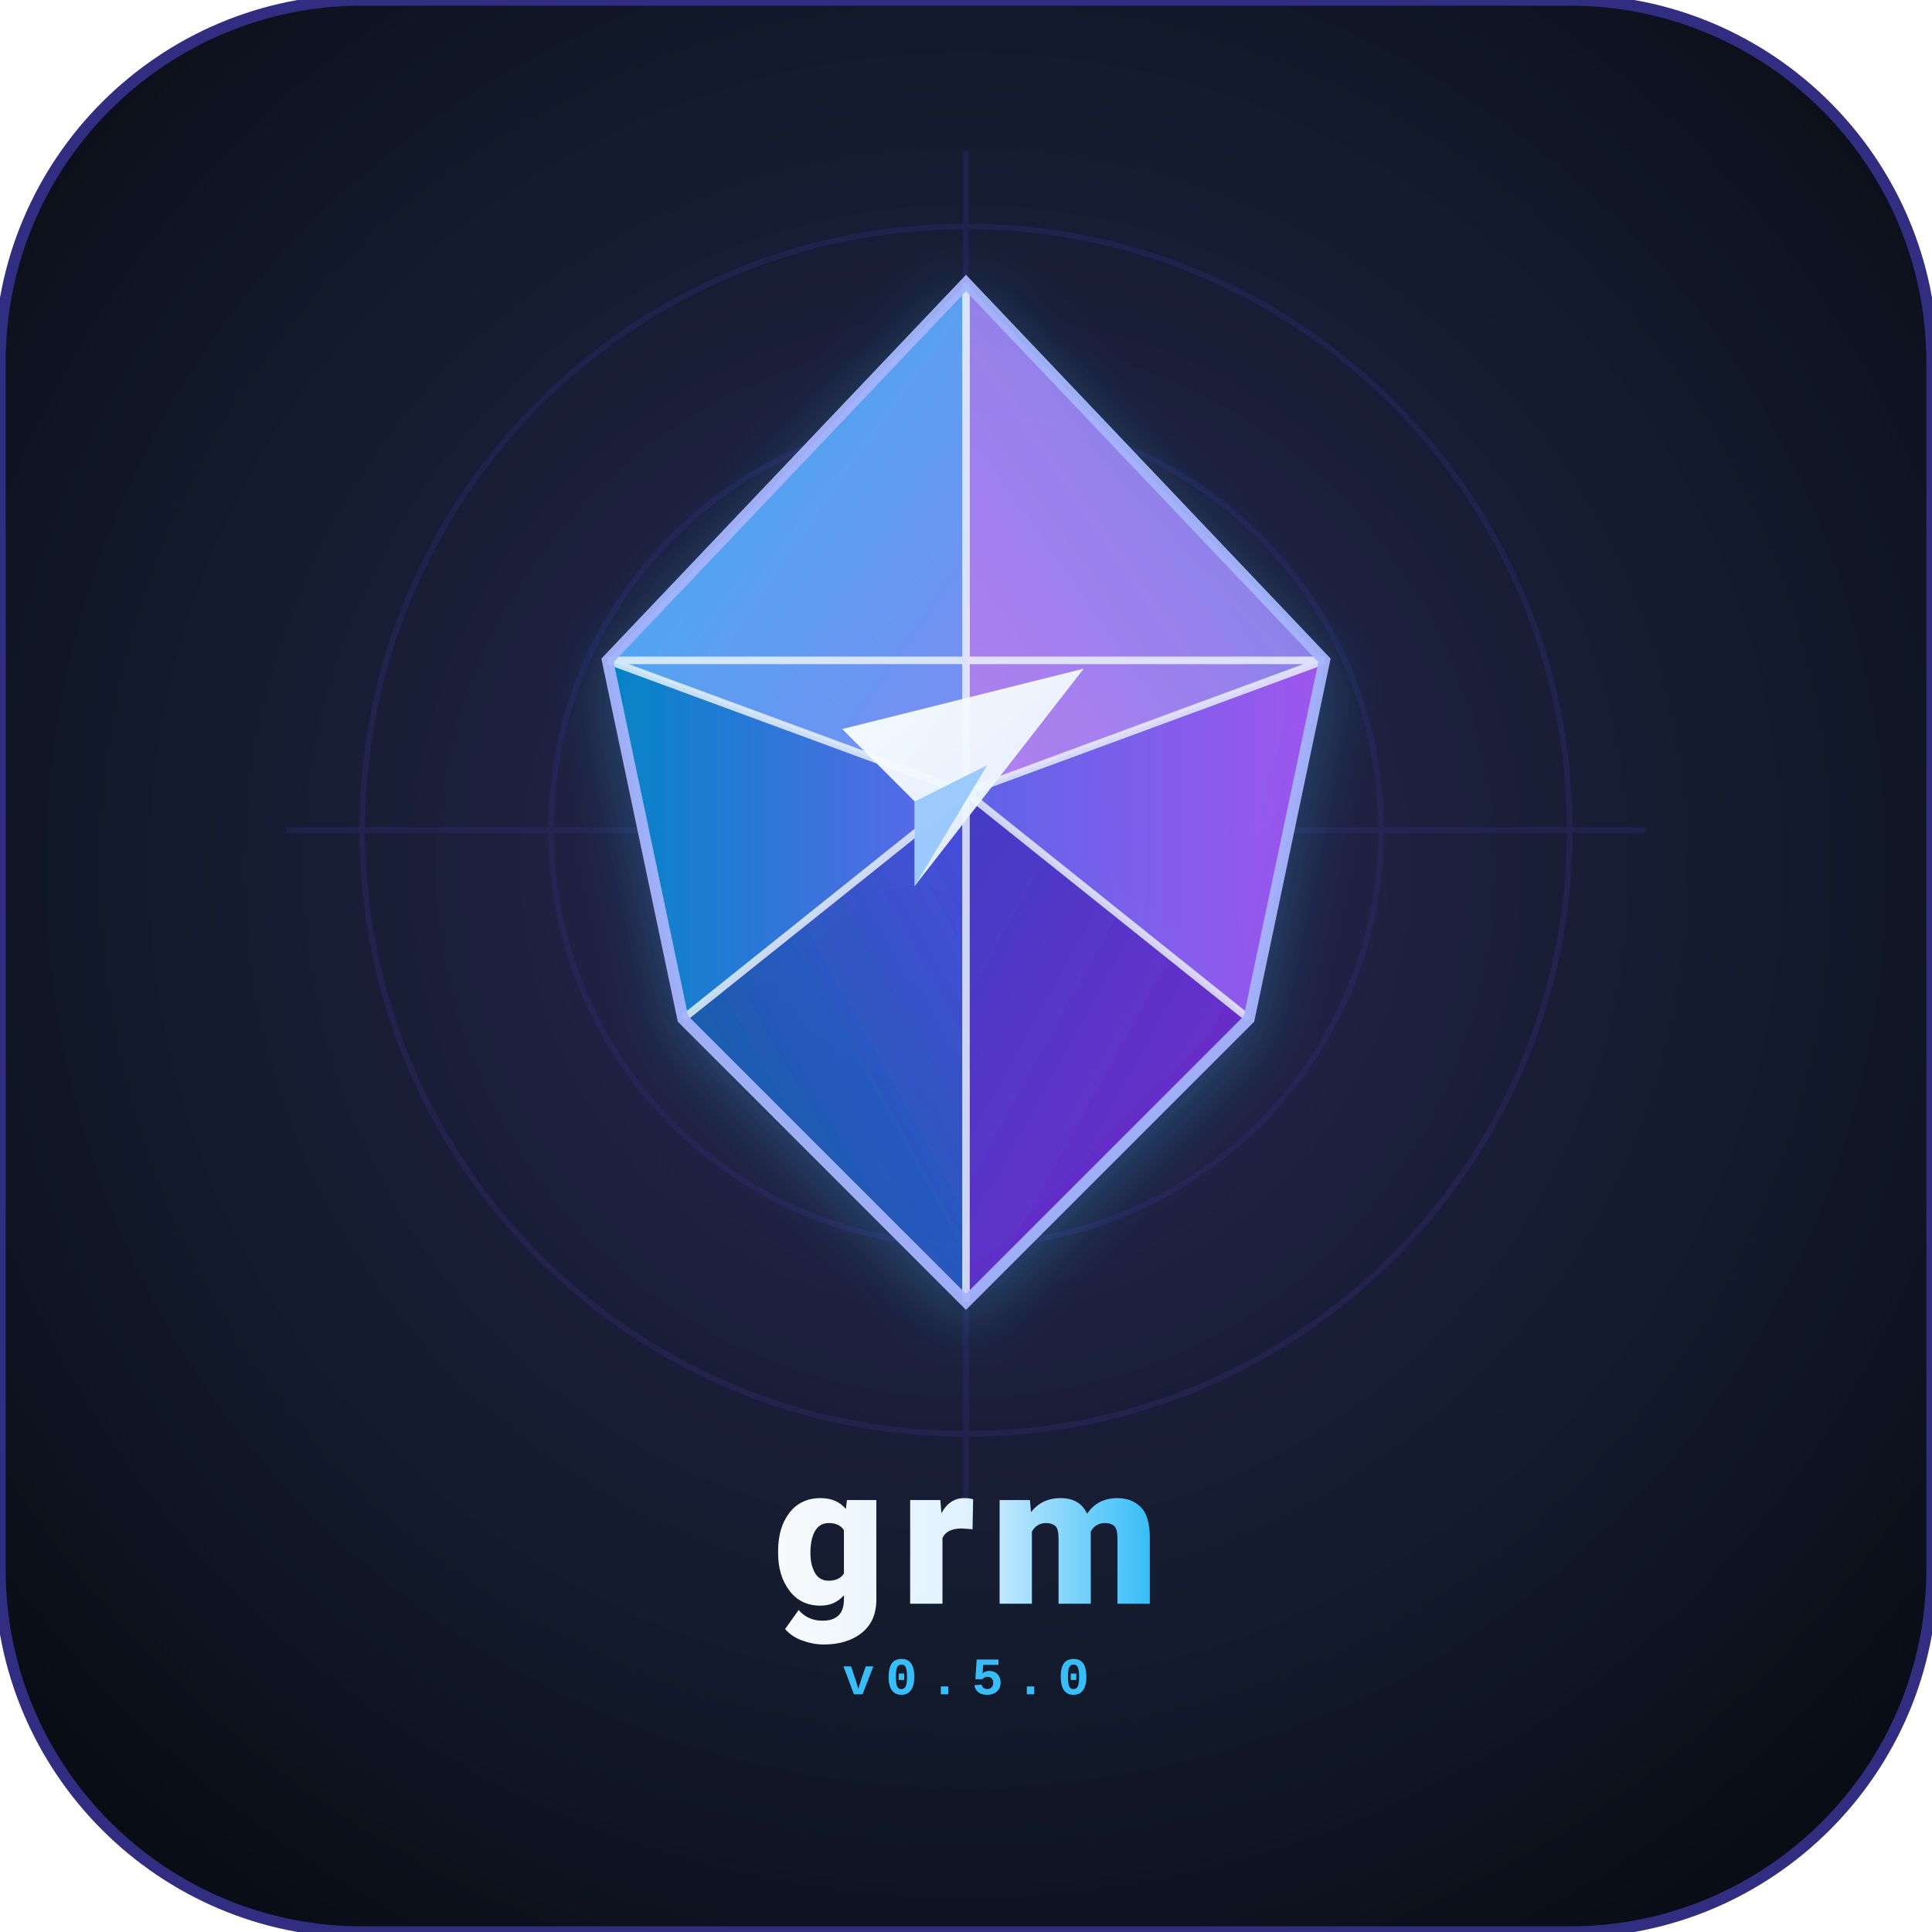
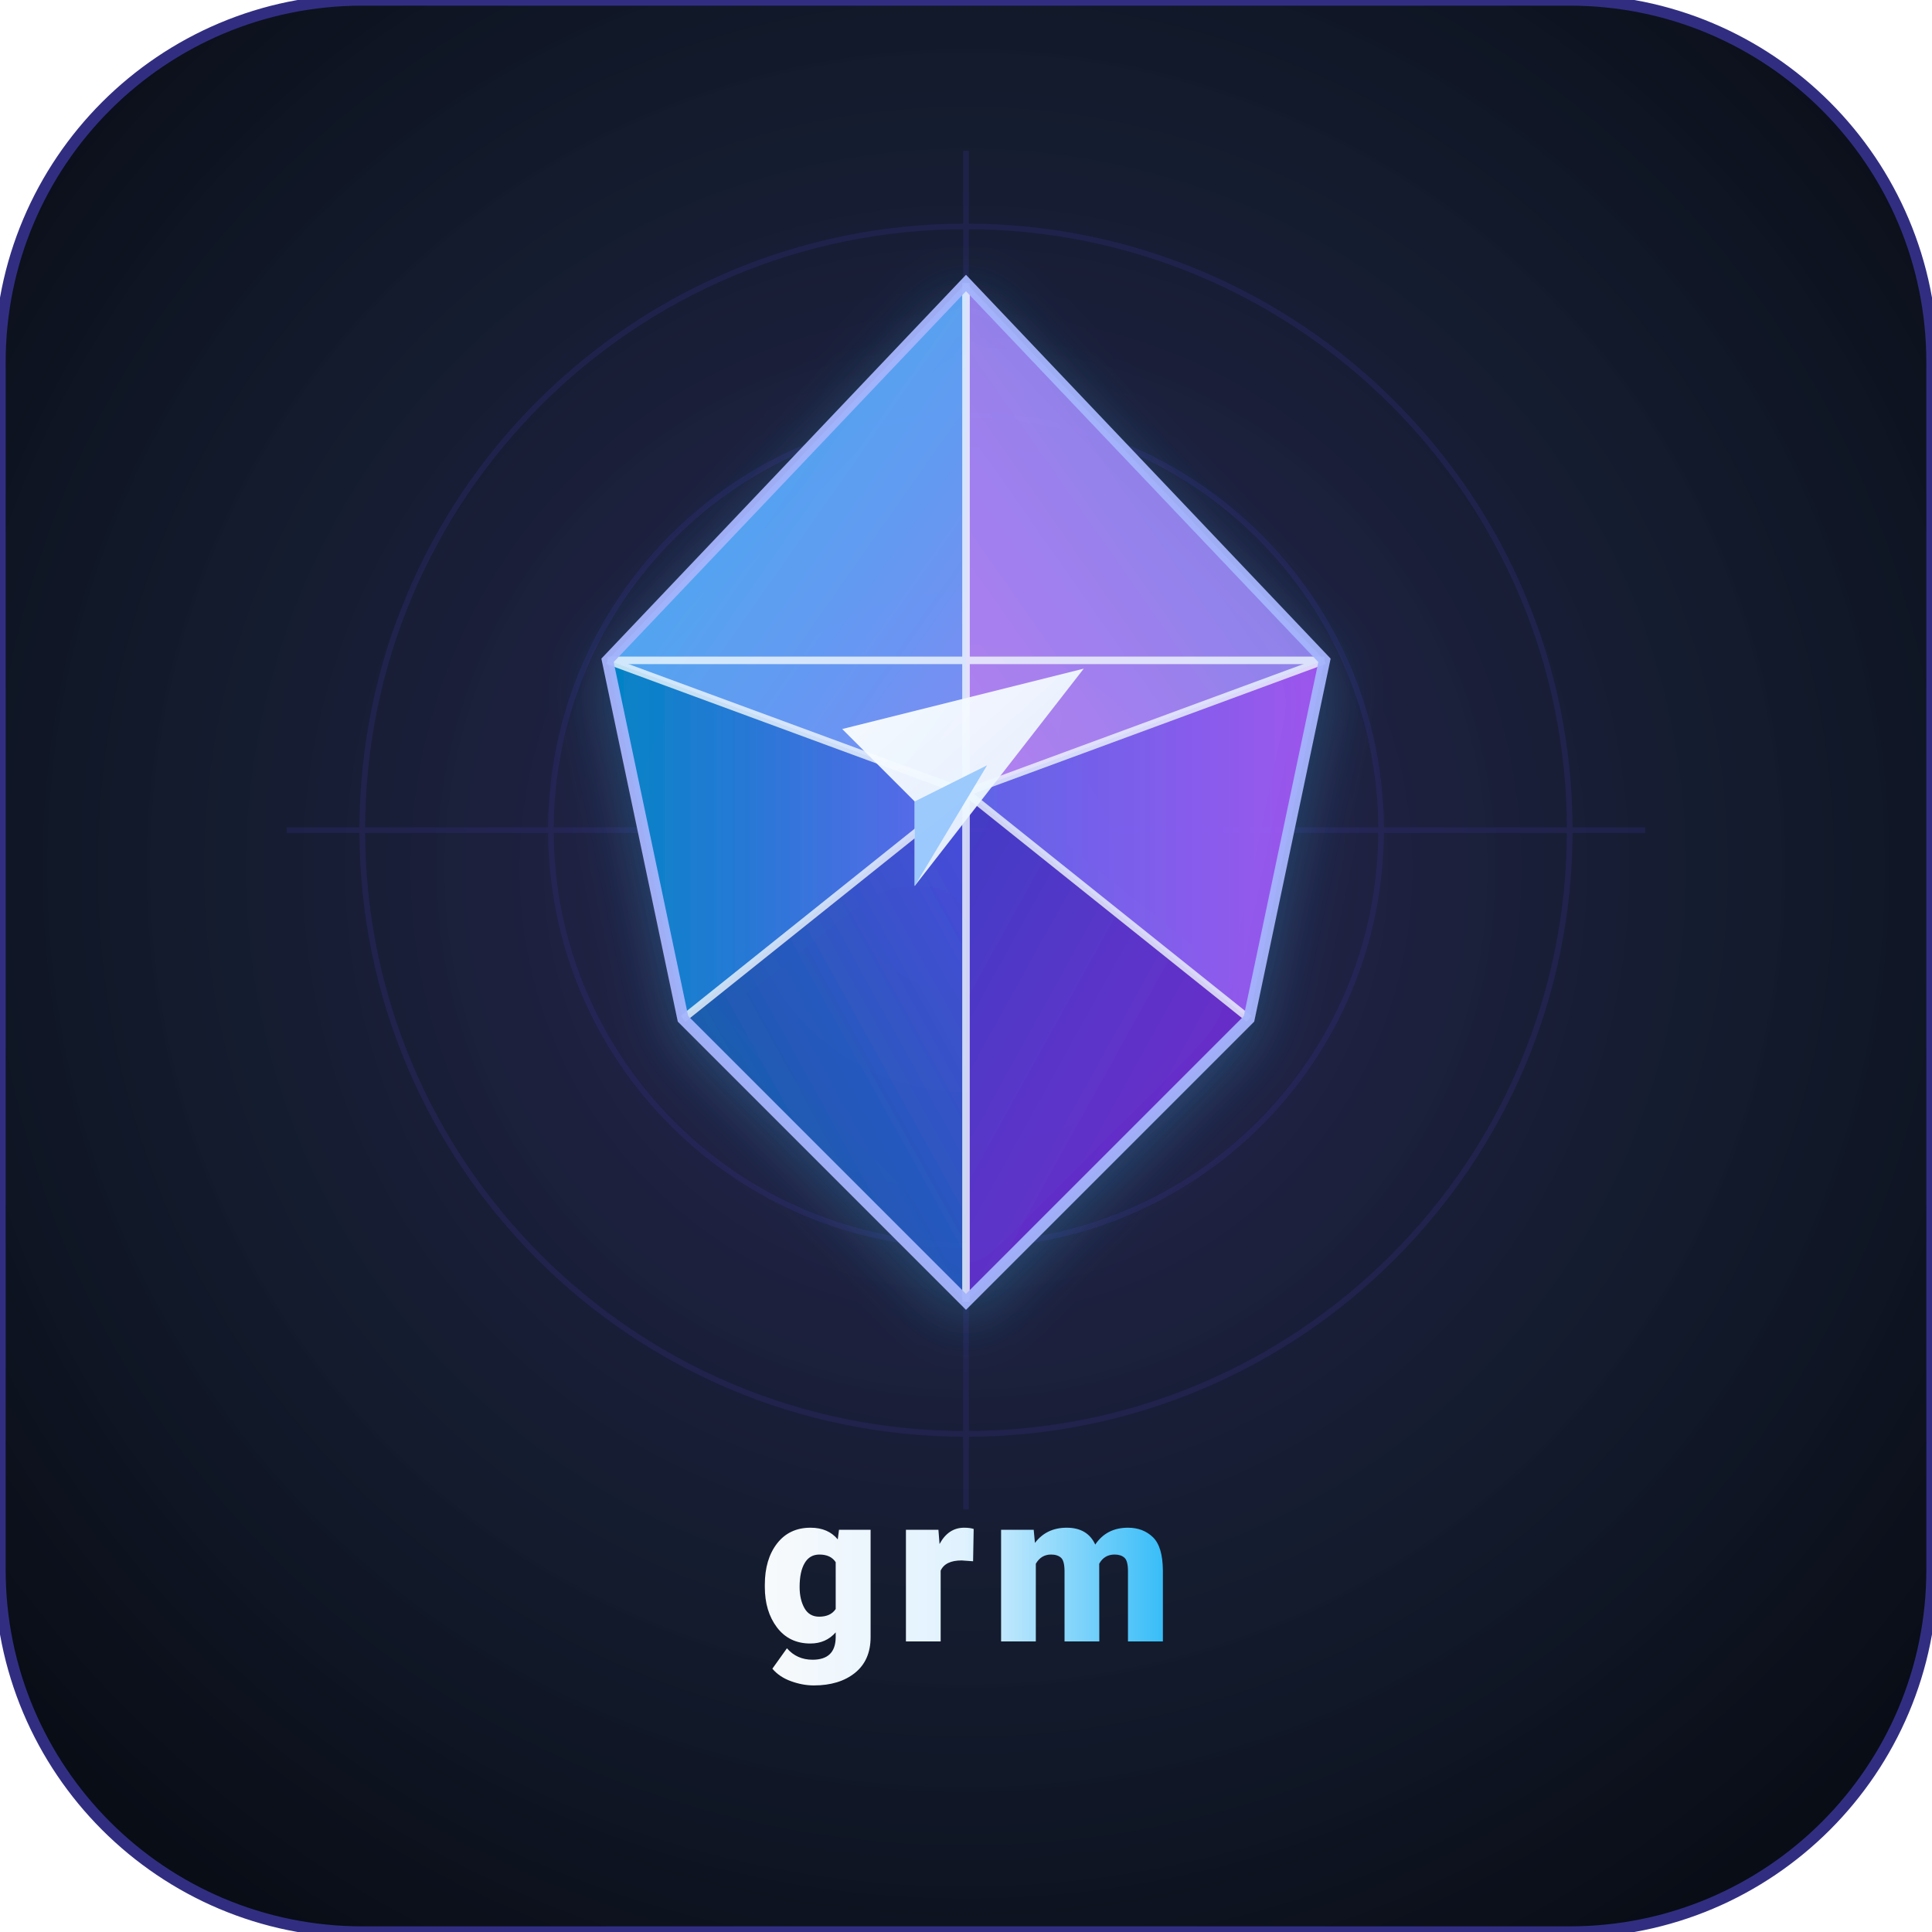
<svg xmlns="http://www.w3.org/2000/svg" viewBox="0 0 512 512" width="512" height="512">
  <defs>
    <radialGradient id="bgGlow" cx="50%" cy="45%" r="65%">
      <stop offset="0%" stop-color="#1E1B4B" stop-opacity="0.95" />
      <stop offset="60%" stop-color="#0F172A" stop-opacity="0.98" />
      <stop offset="100%" stop-color="#090D16" stop-opacity="1.0" />
    </radialGradient>
    <linearGradient id="facetTopLeft" x1="0%" y1="0%" x2="100%" y2="100%">
      <stop offset="0%" stop-color="#38BDF8" />
      <stop offset="100%" stop-color="#818CF8" />
    </linearGradient>
    <linearGradient id="facetTopRight" x1="100%" y1="0%" x2="0%" y2="100%">
      <stop offset="0%" stop-color="#818CF8" />
      <stop offset="100%" stop-color="#C084FC" />
    </linearGradient>
    <linearGradient id="facetCenterLeft" x1="0%" y1="50%" x2="100%" y2="50%">
      <stop offset="0%" stop-color="#0284C7" />
      <stop offset="100%" stop-color="#6366F1" />
    </linearGradient>
    <linearGradient id="facetCenterRight" x1="100%" y1="50%" x2="0%" y2="50%">
      <stop offset="0%" stop-color="#A855F7" />
      <stop offset="100%" stop-color="#6366F1" />
    </linearGradient>
    <linearGradient id="facetBottomLeft" x1="0%" y1="100%" x2="100%" y2="0%">
      <stop offset="0%" stop-color="#0369A1" />
      <stop offset="100%" stop-color="#4F46E5" />
    </linearGradient>
    <linearGradient id="facetBottomRight" x1="100%" y1="100%" x2="0%" y2="0%">
      <stop offset="0%" stop-color="#7E22CE" />
      <stop offset="100%" stop-color="#4338CA" />
    </linearGradient>
    <linearGradient id="planeGrad" x1="0%" y1="0%" x2="100%" y2="100%">
      <stop offset="0%" stop-color="#FFFFFF" />
      <stop offset="100%" stop-color="#E0F2FE" />
    </linearGradient>
    <linearGradient id="textGrad" x1="0%" y1="0%" x2="100%" y2="0%">
      <stop offset="0%" stop-color="#F8FAFC" />
      <stop offset="50%" stop-color="#E0F2FE" />
      <stop offset="100%" stop-color="#38BDF8" />
    </linearGradient>
    <filter id="shardGlow" x="-30%" y="-30%" width="160%" height="160%">
      <feDropShadow dx="0" dy="12" stdDeviation="18" flood-color="#6366F1" flood-opacity="0.45" />
      <feDropShadow dx="0" dy="4" stdDeviation="8" flood-color="#38BDF8" flood-opacity="0.30" />
    </filter>
  </defs>
  <rect width="512" height="512" rx="96" fill="url(#bgGlow)" stroke="#312E81" stroke-width="3" />
  <g stroke="#312E81" stroke-width="1.5" opacity="0.3">
    <circle cx="256" cy="220" r="160" fill="none" />
    <circle cx="256" cy="220" r="110" fill="none" />
    <line x1="256" y1="40" x2="256" y2="400" />
    <line x1="76" y1="220" x2="436" y2="220" />
  </g>
  <g transform="translate(256, 210)" filter="url(#shardGlow)">
    <polygon points="0,-135 -95,-35 0,0" fill="url(#facetTopLeft)" opacity="0.95" />
    <polygon points="0,-135 95,-35 0,0" fill="url(#facetTopRight)" opacity="0.90" />
    <polygon points="-95,-35 -75,60 0,0" fill="url(#facetCenterLeft)" opacity="0.98" />
    <polygon points="95,-35 75,60 0,0" fill="url(#facetCenterRight)" opacity="0.92" />
    <polygon points="-75,60 0,135 0,0" fill="url(#facetBottomLeft)" opacity="0.90" />
    <polygon points="75,60 0,135 0,0" fill="url(#facetBottomRight)" opacity="0.95" />
    <g stroke="#F0F9FF" stroke-width="2" opacity="0.8">
      <line x1="0" y1="-135" x2="0" y2="135" />
      <line x1="-95" y1="-35" x2="95" y2="-35" />
      <line x1="-95" y1="-35" x2="0" y2="0" />
      <line x1="95" y1="-35" x2="0" y2="0" />
      <line x1="-75" y1="60" x2="0" y2="0" />
      <line x1="75" y1="60" x2="0" y2="0" />
    </g>
    <polygon points="0,-135 95,-35 75,60 0,135 -75,60 -95,-35" fill="none" stroke="#A5B4FC" stroke-width="3" opacity="0.95" />
    <g transform="translate(-4, -4) scale(1.6)">
      <path d="M-18,-8 L22,-18 L-6,18 L-6,4 Z" fill="url(#planeGrad)" opacity="0.95" />
      <path d="M-6,4 L6,-2 L-6,18 Z" fill="#93C5FD" opacity="0.90" />
    </g>
  </g>
-   <g transform="translate(256, 425)">
-     <text x="0" y="0" font-family="system-ui, -apple-system, 'Segoe UI', Roboto, Helvetica, Arial, sans-serif" font-weight="900" font-size="52" letter-spacing="4" fill="url(#textGrad)" text-anchor="middle">grm</text>
-     <text x="0" y="24" font-family="monospace, 'Courier New'" font-weight="600" font-size="14" letter-spacing="3" fill="#38BDF8" text-anchor="middle">v0.5.0</text>
+   <g transform="translate(256, 435)">
+     <text x="0" y="0" font-family="system-ui, -apple-system, 'Segoe UI', Roboto, Helvetica, Arial, sans-serif" font-weight="900" font-size="56" letter-spacing="4" fill="url(#textGrad)" text-anchor="middle">grm</text>
  </g>
</svg>
